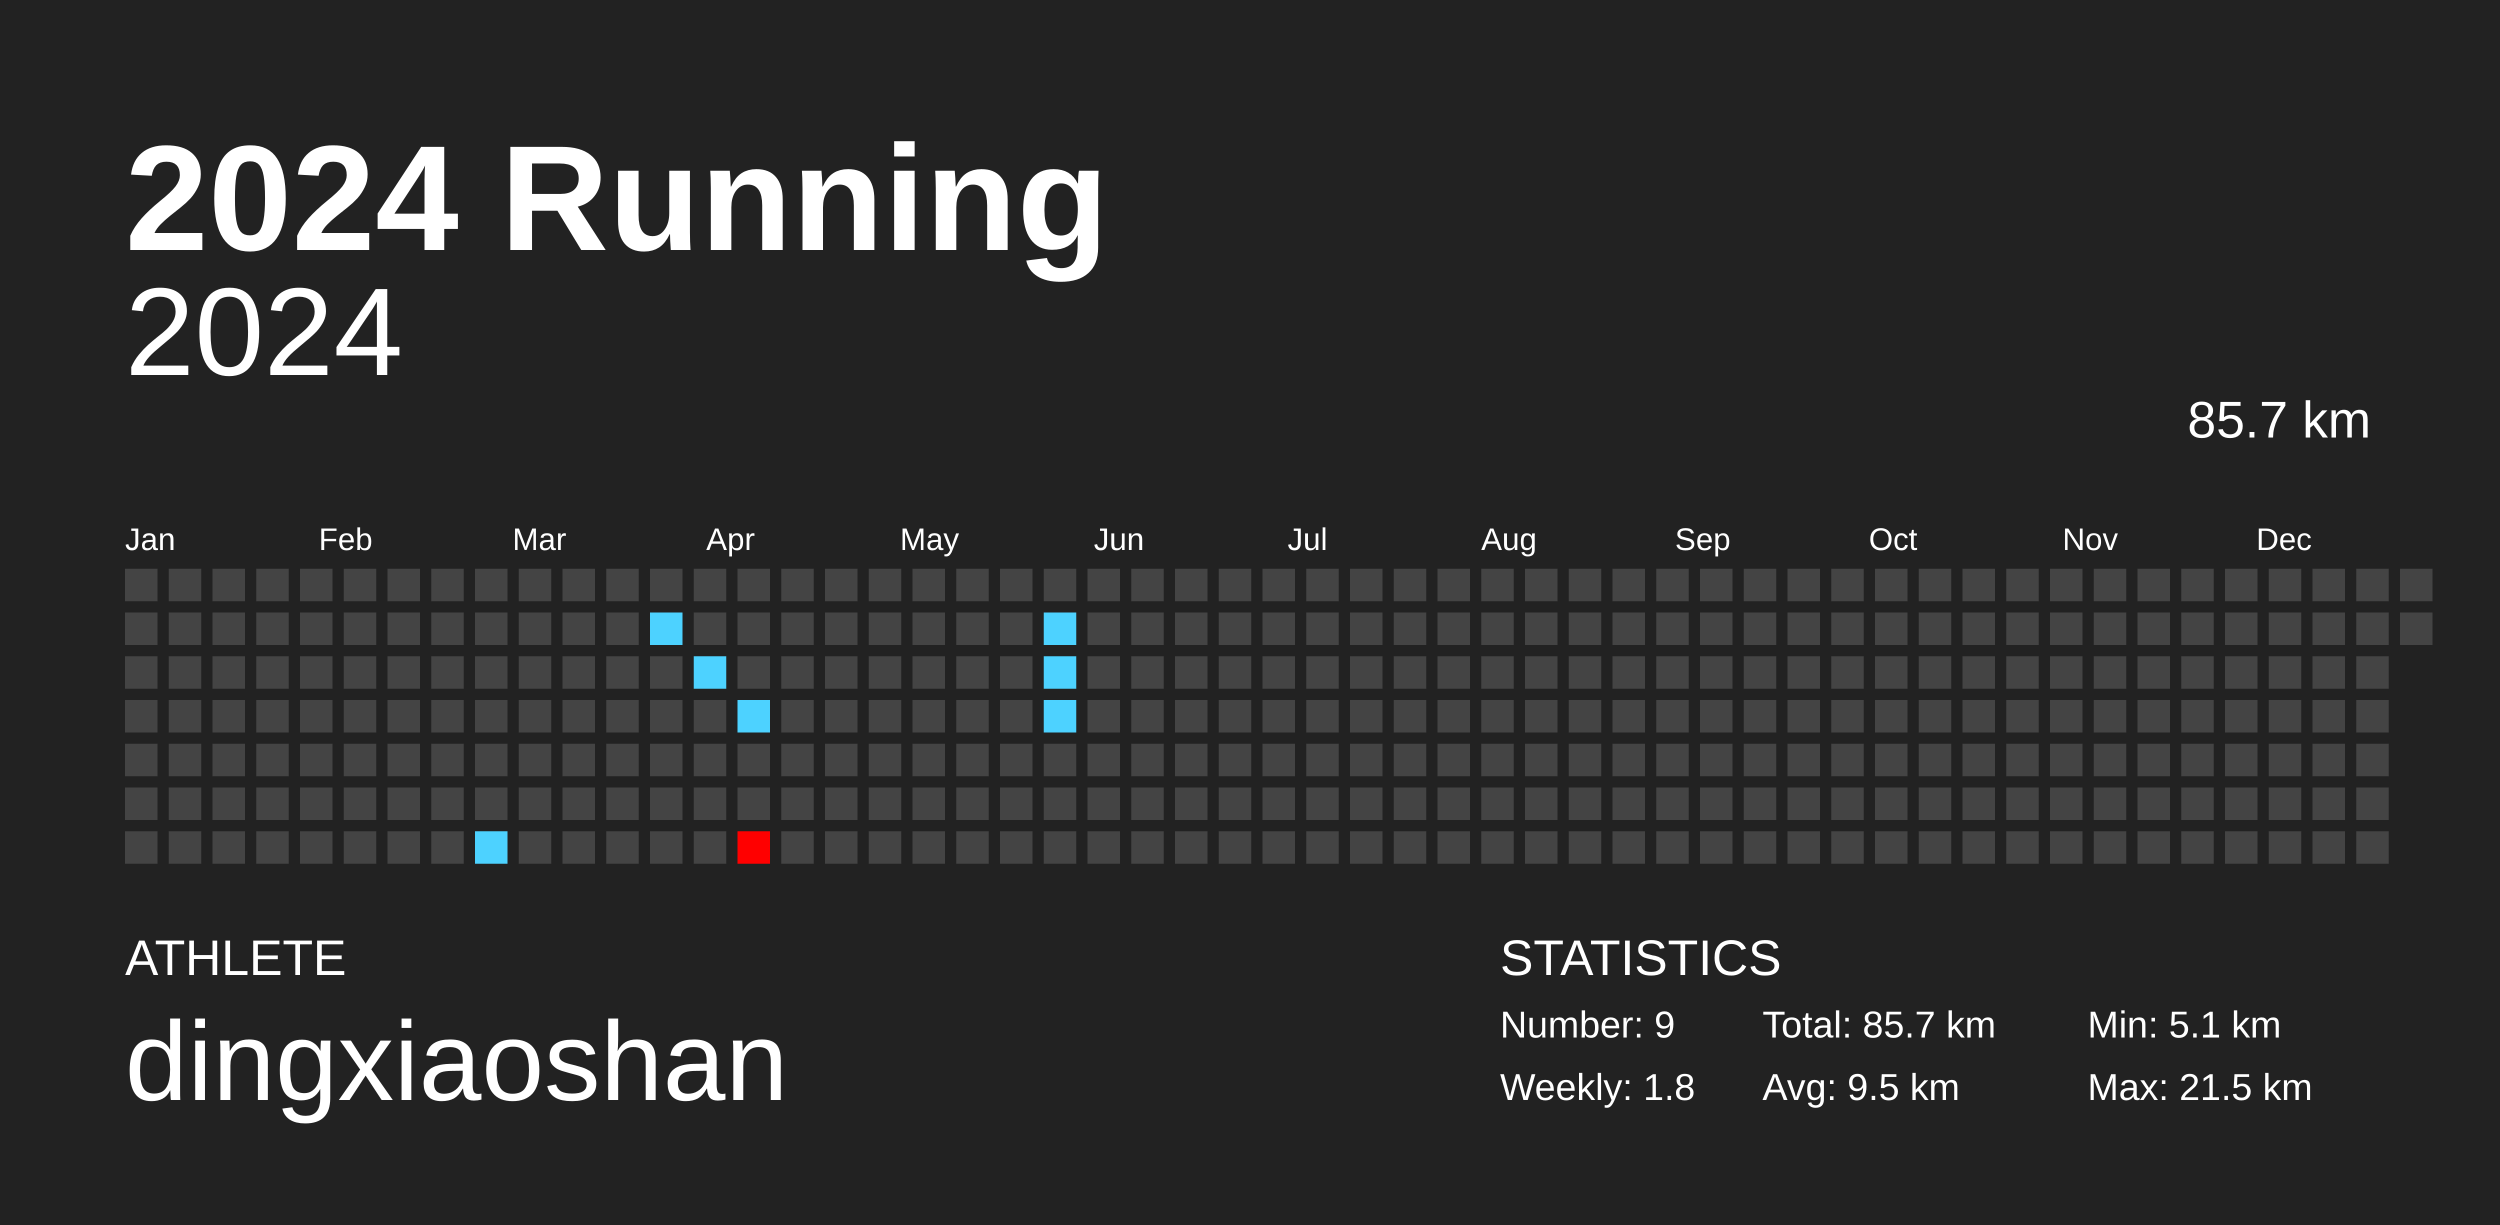
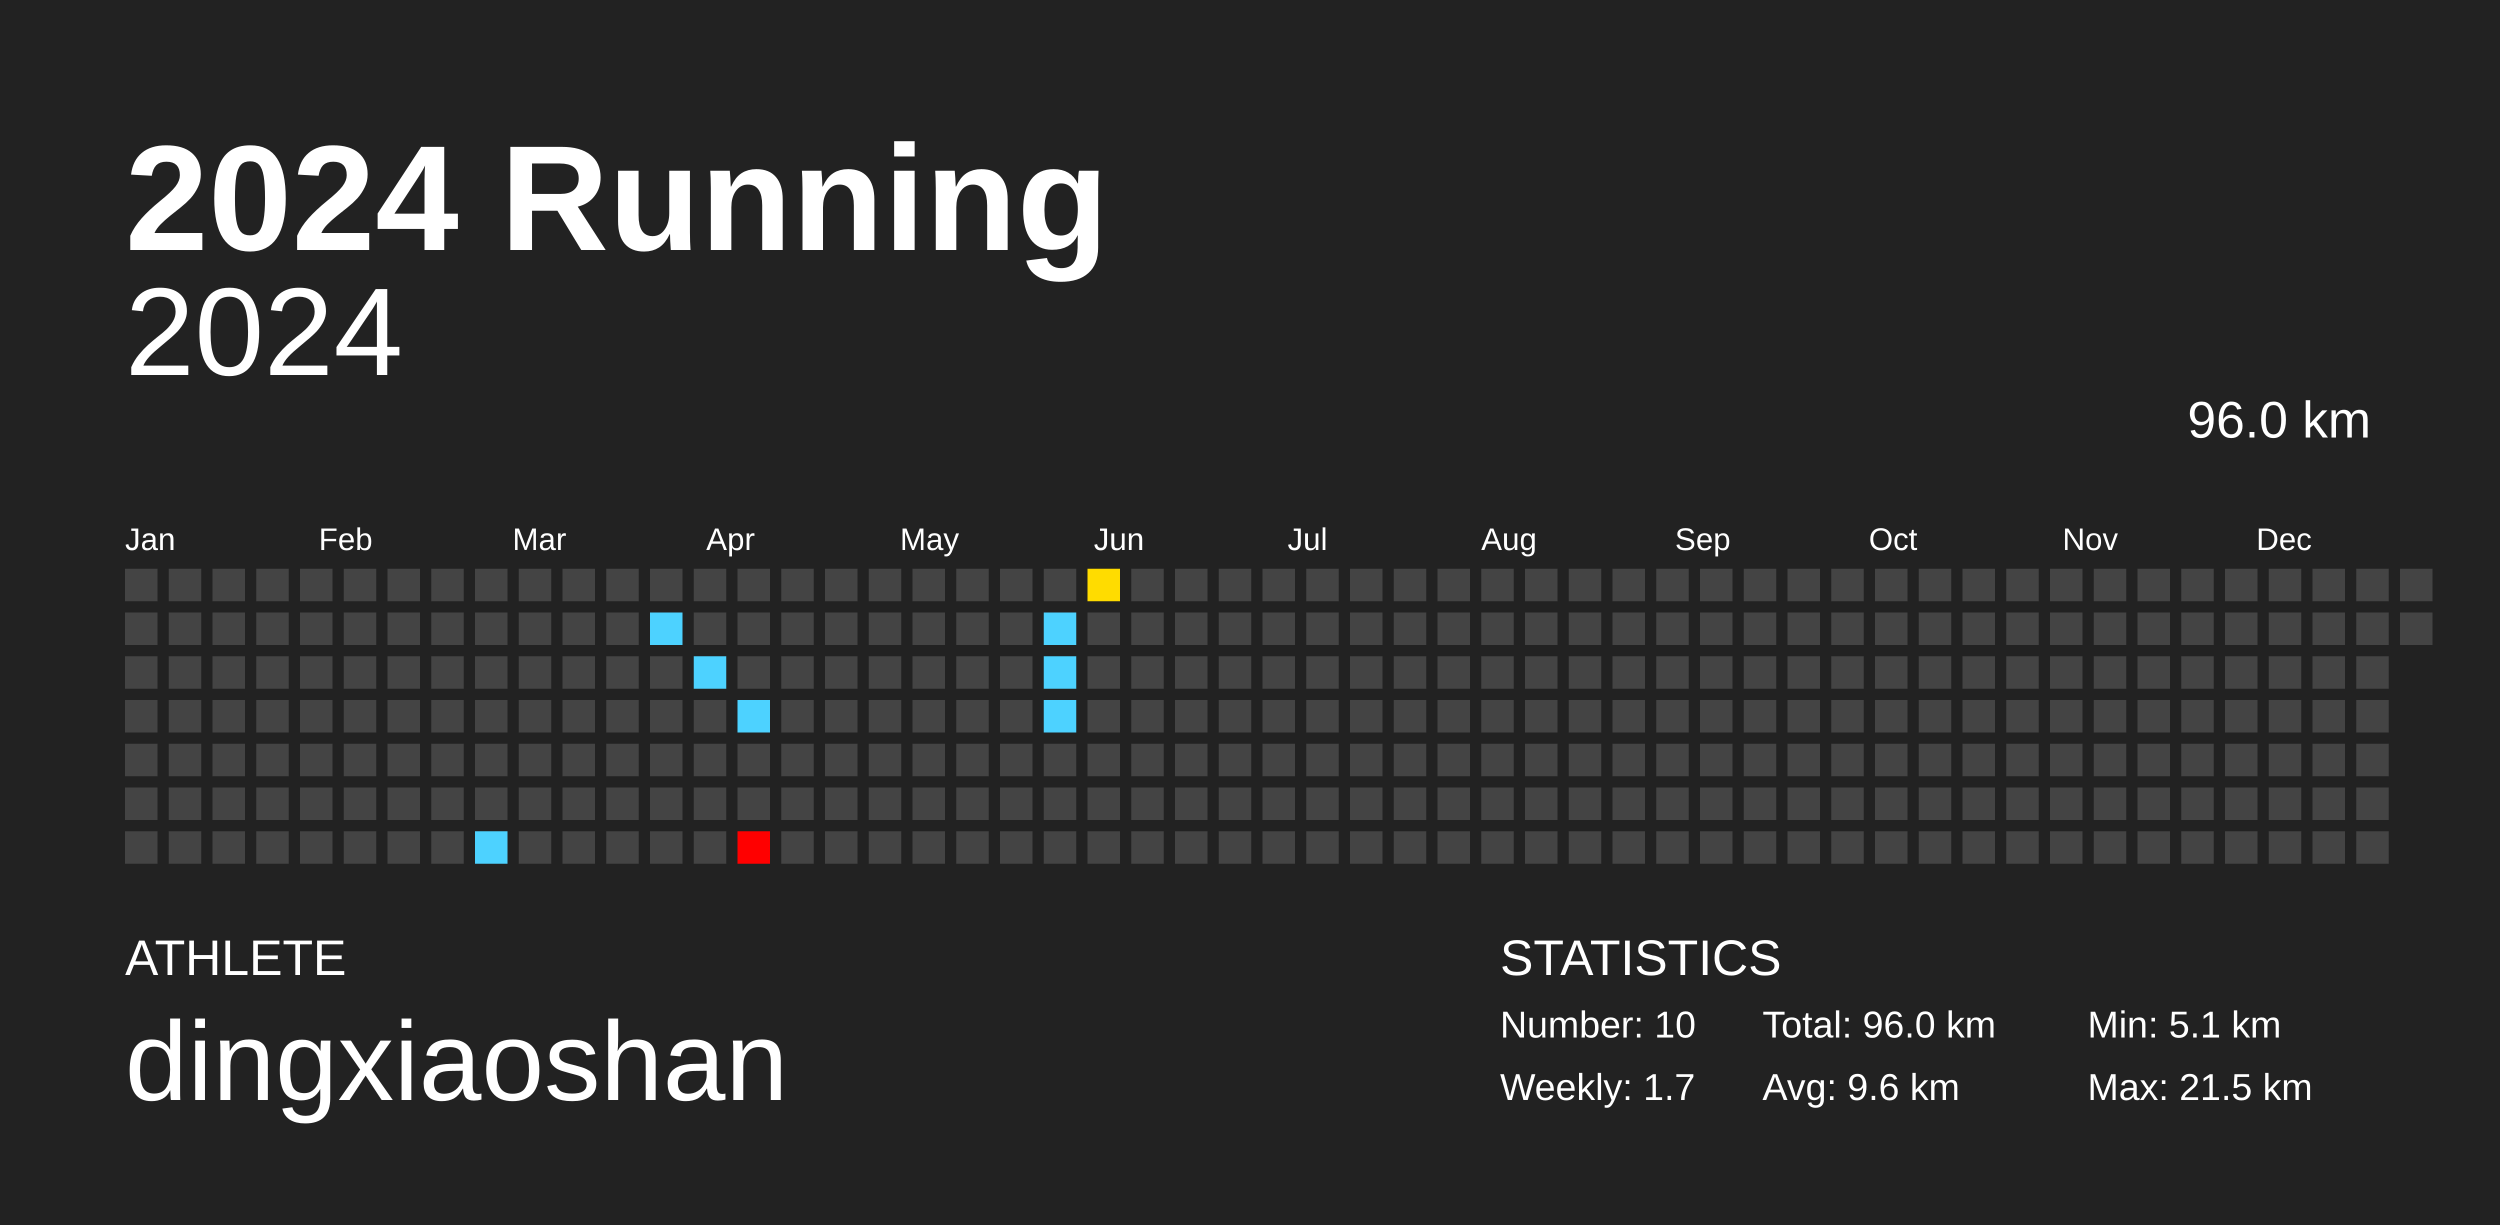
<svg xmlns="http://www.w3.org/2000/svg" baseProfile="full" height="98mm" version="1.1" viewBox="0,0,200,98" width="200mm">
  <defs />
  <rect fill="#222222" height="98" width="200" x="0" y="0" />
  <text fill="#FFFFFF" style="font-size:12px; font-family:Arial; font-weight:bold;" x="10" y="20">2024 Running</text>
  <text fill="#FFFFFF" style="font-size:4px; font-family:Arial" x="10" y="78">ATHLETE</text>
  <text fill="#FFFFFF" style="font-size:9px; font-family:Arial" x="10" y="88">dingxiaoshan</text>
  <text fill="#FFFFFF" style="font-size:4px; font-family:Arial" x="120" y="78">STATISTICS</text>
-   <text fill="#FFFFFF" style="font-size:3px; font-family:Arial" x="120" y="83">Number: 9</text>
-   <text fill="#FFFFFF" style="font-size:3px; font-family:Arial" x="120" y="88">Weekly: 1.8</text>
-   <text fill="#FFFFFF" style="font-size:3px; font-family:Arial" x="141" y="83">Total: 85.7 km</text>
-   <text fill="#FFFFFF" style="font-size:3px; font-family:Arial" x="141" y="88">Avg: 9.5 km</text>
+   <text fill="#FFFFFF" style="font-size:3px; font-family:Arial" x="120" y="83">Number: 10</text>
+   <text fill="#FFFFFF" style="font-size:3px; font-family:Arial" x="120" y="88">Weekly: 1.7</text>
+   <text fill="#FFFFFF" style="font-size:3px; font-family:Arial" x="141" y="83">Total: 96.0 km</text>
+   <text fill="#FFFFFF" style="font-size:3px; font-family:Arial" x="141" y="88">Avg: 9.6 km</text>
  <text fill="#FFFFFF" style="font-size:3px; font-family:Arial" x="167" y="83">Min: 5.1 km</text>
  <text fill="#FFFFFF" style="font-size:3px; font-family:Arial" x="167" y="88">Max: 21.5 km</text>
  <text alignment-baseline="hanging" fill="#FFFFFF" style="font-size:10.0px; font-family:Arial;" x="10" y="30">2024</text>
-   <text alignment-baseline="hanging" fill="#FFFFFF" style="font-size:4.125px; font-family:Arial;" x="175" y="35">85.7 km</text>
+   <text alignment-baseline="hanging" fill="#FFFFFF" style="font-size:4.125px; font-family:Arial;" x="175" y="35">96.0 km</text>
  <text fill="#FFFFFF" style="font-size:2.5px; font-family:Arial" x="10.0" y="44">Jan</text>
  <text fill="#FFFFFF" style="font-size:2.5px; font-family:Arial" x="25.5" y="44">Feb</text>
  <text fill="#FFFFFF" style="font-size:2.5px; font-family:Arial" x="41.0" y="44">Mar</text>
  <text fill="#FFFFFF" style="font-size:2.5px; font-family:Arial" x="56.5" y="44">Apr</text>
  <text fill="#FFFFFF" style="font-size:2.5px; font-family:Arial" x="72.0" y="44">May</text>
  <text fill="#FFFFFF" style="font-size:2.5px; font-family:Arial" x="87.5" y="44">Jun</text>
  <text fill="#FFFFFF" style="font-size:2.5px; font-family:Arial" x="103.0" y="44">Jul</text>
  <text fill="#FFFFFF" style="font-size:2.5px; font-family:Arial" x="118.5" y="44">Aug</text>
  <text fill="#FFFFFF" style="font-size:2.5px; font-family:Arial" x="134.0" y="44">Sep</text>
  <text fill="#FFFFFF" style="font-size:2.5px; font-family:Arial" x="149.5" y="44">Oct</text>
  <text fill="#FFFFFF" style="font-size:2.5px; font-family:Arial" x="165.0" y="44">Nov</text>
  <text fill="#FFFFFF" style="font-size:2.5px; font-family:Arial" x="180.5" y="44">Dec</text>
  <rect fill="#444444" height="2.6" width="2.6" x="10.0" y="45.5" />
  <rect fill="#444444" height="2.6" width="2.6" x="10.0" y="49.0" />
  <rect fill="#444444" height="2.6" width="2.6" x="10.0" y="52.5" />
  <rect fill="#444444" height="2.6" width="2.6" x="10.0" y="56.0" />
  <rect fill="#444444" height="2.6" width="2.6" x="10.0" y="59.5" />
  <rect fill="#444444" height="2.6" width="2.6" x="10.0" y="63.0" />
  <rect fill="#444444" height="2.6" width="2.6" x="10.0" y="66.5" />
  <rect fill="#444444" height="2.6" width="2.6" x="13.5" y="45.5" />
  <rect fill="#444444" height="2.6" width="2.6" x="13.5" y="49.0" />
  <rect fill="#444444" height="2.6" width="2.6" x="13.5" y="52.5" />
  <rect fill="#444444" height="2.6" width="2.6" x="13.5" y="56.0" />
  <rect fill="#444444" height="2.6" width="2.6" x="13.5" y="59.5" />
  <rect fill="#444444" height="2.6" width="2.6" x="13.5" y="63.0" />
  <rect fill="#444444" height="2.6" width="2.6" x="13.5" y="66.5" />
  <rect fill="#444444" height="2.6" width="2.6" x="17.0" y="45.5" />
  <rect fill="#444444" height="2.6" width="2.6" x="17.0" y="49.0" />
  <rect fill="#444444" height="2.6" width="2.6" x="17.0" y="52.5" />
  <rect fill="#444444" height="2.6" width="2.6" x="17.0" y="56.0" />
  <rect fill="#444444" height="2.6" width="2.6" x="17.0" y="59.5" />
  <rect fill="#444444" height="2.6" width="2.6" x="17.0" y="63.0" />
  <rect fill="#444444" height="2.6" width="2.6" x="17.0" y="66.5" />
  <rect fill="#444444" height="2.6" width="2.6" x="20.5" y="45.5" />
  <rect fill="#444444" height="2.6" width="2.6" x="20.5" y="49.0" />
  <rect fill="#444444" height="2.6" width="2.6" x="20.5" y="52.5" />
  <rect fill="#444444" height="2.6" width="2.6" x="20.5" y="56.0" />
  <rect fill="#444444" height="2.6" width="2.6" x="20.5" y="59.5" />
  <rect fill="#444444" height="2.6" width="2.6" x="20.5" y="63.0" />
  <rect fill="#444444" height="2.6" width="2.6" x="20.5" y="66.5" />
  <rect fill="#444444" height="2.6" width="2.6" x="24.0" y="45.5" />
  <rect fill="#444444" height="2.6" width="2.6" x="24.0" y="49.0" />
  <rect fill="#444444" height="2.6" width="2.6" x="24.0" y="52.5" />
  <rect fill="#444444" height="2.6" width="2.6" x="24.0" y="56.0" />
  <rect fill="#444444" height="2.6" width="2.6" x="24.0" y="59.5" />
  <rect fill="#444444" height="2.6" width="2.6" x="24.0" y="63.0" />
  <rect fill="#444444" height="2.6" width="2.6" x="24.0" y="66.5" />
  <rect fill="#444444" height="2.6" width="2.6" x="27.5" y="45.5" />
  <rect fill="#444444" height="2.6" width="2.6" x="27.5" y="49.0" />
  <rect fill="#444444" height="2.6" width="2.6" x="27.5" y="52.5" />
  <rect fill="#444444" height="2.6" width="2.6" x="27.5" y="56.0" />
  <rect fill="#444444" height="2.6" width="2.6" x="27.5" y="59.5" />
  <rect fill="#444444" height="2.6" width="2.6" x="27.5" y="63.0" />
  <rect fill="#444444" height="2.6" width="2.6" x="27.5" y="66.5" />
  <rect fill="#444444" height="2.6" width="2.6" x="31.0" y="45.5" />
  <rect fill="#444444" height="2.6" width="2.6" x="31.0" y="49.0" />
  <rect fill="#444444" height="2.6" width="2.6" x="31.0" y="52.5" />
  <rect fill="#444444" height="2.6" width="2.6" x="31.0" y="56.0" />
  <rect fill="#444444" height="2.6" width="2.6" x="31.0" y="59.5" />
  <rect fill="#444444" height="2.6" width="2.6" x="31.0" y="63.0" />
  <rect fill="#444444" height="2.6" width="2.6" x="31.0" y="66.5" />
  <rect fill="#444444" height="2.6" width="2.6" x="34.5" y="45.5" />
  <rect fill="#444444" height="2.6" width="2.6" x="34.5" y="49.0" />
  <rect fill="#444444" height="2.6" width="2.6" x="34.5" y="52.5" />
  <rect fill="#444444" height="2.6" width="2.6" x="34.5" y="56.0" />
  <rect fill="#444444" height="2.6" width="2.6" x="34.5" y="59.5" />
  <rect fill="#444444" height="2.6" width="2.6" x="34.5" y="63.0" />
  <rect fill="#444444" height="2.6" width="2.6" x="34.5" y="66.5" />
  <rect fill="#444444" height="2.6" width="2.6" x="38.0" y="45.5" />
  <rect fill="#444444" height="2.6" width="2.6" x="38.0" y="49.0" />
  <rect fill="#444444" height="2.6" width="2.6" x="38.0" y="52.5" />
  <rect fill="#444444" height="2.6" width="2.6" x="38.0" y="56.0" />
  <rect fill="#444444" height="2.6" width="2.6" x="38.0" y="59.5" />
  <rect fill="#444444" height="2.6" width="2.6" x="38.0" y="63.0" />
  <rect fill="#4dd2ff" height="2.6" width="2.6" x="38.0" y="66.5" />
  <rect fill="#444444" height="2.6" width="2.6" x="41.5" y="45.5" />
  <rect fill="#444444" height="2.6" width="2.6" x="41.5" y="49.0" />
  <rect fill="#444444" height="2.6" width="2.6" x="41.5" y="52.5" />
  <rect fill="#444444" height="2.6" width="2.6" x="41.5" y="56.0" />
  <rect fill="#444444" height="2.6" width="2.6" x="41.5" y="59.5" />
  <rect fill="#444444" height="2.6" width="2.6" x="41.5" y="63.0" />
  <rect fill="#444444" height="2.6" width="2.6" x="41.5" y="66.5" />
  <rect fill="#444444" height="2.6" width="2.6" x="45.0" y="45.5" />
  <rect fill="#444444" height="2.6" width="2.6" x="45.0" y="49.0" />
  <rect fill="#444444" height="2.6" width="2.6" x="45.0" y="52.5" />
  <rect fill="#444444" height="2.6" width="2.6" x="45.0" y="56.0" />
  <rect fill="#444444" height="2.6" width="2.6" x="45.0" y="59.5" />
  <rect fill="#444444" height="2.6" width="2.6" x="45.0" y="63.0" />
  <rect fill="#444444" height="2.6" width="2.6" x="45.0" y="66.5" />
  <rect fill="#444444" height="2.6" width="2.6" x="48.5" y="45.5" />
  <rect fill="#444444" height="2.6" width="2.6" x="48.5" y="49.0" />
  <rect fill="#444444" height="2.6" width="2.6" x="48.5" y="52.5" />
  <rect fill="#444444" height="2.6" width="2.6" x="48.5" y="56.0" />
  <rect fill="#444444" height="2.6" width="2.6" x="48.5" y="59.5" />
  <rect fill="#444444" height="2.6" width="2.6" x="48.5" y="63.0" />
  <rect fill="#444444" height="2.6" width="2.6" x="48.5" y="66.5" />
  <rect fill="#444444" height="2.6" width="2.6" x="52.0" y="45.5" />
  <rect fill="#4dd2ff" height="2.6" width="2.6" x="52.0" y="49.0" />
  <rect fill="#444444" height="2.6" width="2.6" x="52.0" y="52.5" />
  <rect fill="#444444" height="2.6" width="2.6" x="52.0" y="56.0" />
  <rect fill="#444444" height="2.6" width="2.6" x="52.0" y="59.5" />
  <rect fill="#444444" height="2.6" width="2.6" x="52.0" y="63.0" />
  <rect fill="#444444" height="2.6" width="2.6" x="52.0" y="66.5" />
  <rect fill="#444444" height="2.6" width="2.6" x="55.5" y="45.5" />
  <rect fill="#444444" height="2.6" width="2.6" x="55.5" y="49.0" />
  <rect fill="#4dd2ff" height="2.6" width="2.6" x="55.5" y="52.5" />
  <rect fill="#444444" height="2.6" width="2.6" x="55.5" y="56.0" />
  <rect fill="#444444" height="2.6" width="2.6" x="55.5" y="59.5" />
  <rect fill="#444444" height="2.6" width="2.6" x="55.5" y="63.0" />
  <rect fill="#444444" height="2.6" width="2.6" x="55.5" y="66.5" />
  <rect fill="#444444" height="2.6" width="2.6" x="59.0" y="45.5" />
  <rect fill="#444444" height="2.6" width="2.6" x="59.0" y="49.0" />
  <rect fill="#444444" height="2.6" width="2.6" x="59.0" y="52.5" />
  <rect fill="#4dd2ff" height="2.6" width="2.6" x="59.0" y="56.0" />
  <rect fill="#444444" height="2.6" width="2.6" x="59.0" y="59.5" />
  <rect fill="#444444" height="2.6" width="2.6" x="59.0" y="63.0" />
  <rect fill="red" height="2.6" width="2.6" x="59.0" y="66.5" />
  <rect fill="#444444" height="2.6" width="2.6" x="62.5" y="45.5" />
  <rect fill="#444444" height="2.6" width="2.6" x="62.5" y="49.0" />
  <rect fill="#444444" height="2.6" width="2.6" x="62.5" y="52.5" />
  <rect fill="#444444" height="2.6" width="2.6" x="62.5" y="56.0" />
  <rect fill="#444444" height="2.6" width="2.6" x="62.5" y="59.5" />
  <rect fill="#444444" height="2.6" width="2.6" x="62.5" y="63.0" />
  <rect fill="#444444" height="2.6" width="2.6" x="62.5" y="66.5" />
  <rect fill="#444444" height="2.6" width="2.6" x="66.0" y="45.5" />
  <rect fill="#444444" height="2.6" width="2.6" x="66.0" y="49.0" />
  <rect fill="#444444" height="2.6" width="2.6" x="66.0" y="52.5" />
  <rect fill="#444444" height="2.6" width="2.6" x="66.0" y="56.0" />
  <rect fill="#444444" height="2.6" width="2.6" x="66.0" y="59.5" />
  <rect fill="#444444" height="2.6" width="2.6" x="66.0" y="63.0" />
  <rect fill="#444444" height="2.6" width="2.6" x="66.0" y="66.5" />
  <rect fill="#444444" height="2.6" width="2.6" x="69.5" y="45.5" />
  <rect fill="#444444" height="2.6" width="2.6" x="69.5" y="49.0" />
  <rect fill="#444444" height="2.6" width="2.6" x="69.5" y="52.5" />
  <rect fill="#444444" height="2.6" width="2.6" x="69.5" y="56.0" />
  <rect fill="#444444" height="2.6" width="2.6" x="69.5" y="59.5" />
  <rect fill="#444444" height="2.6" width="2.6" x="69.5" y="63.0" />
  <rect fill="#444444" height="2.6" width="2.6" x="69.5" y="66.5" />
  <rect fill="#444444" height="2.6" width="2.6" x="73.0" y="45.5" />
  <rect fill="#444444" height="2.6" width="2.6" x="73.0" y="49.0" />
  <rect fill="#444444" height="2.6" width="2.6" x="73.0" y="52.5" />
  <rect fill="#444444" height="2.6" width="2.6" x="73.0" y="56.0" />
  <rect fill="#444444" height="2.6" width="2.6" x="73.0" y="59.5" />
  <rect fill="#444444" height="2.6" width="2.6" x="73.0" y="63.0" />
  <rect fill="#444444" height="2.6" width="2.6" x="73.0" y="66.5" />
  <rect fill="#444444" height="2.6" width="2.6" x="76.5" y="45.5" />
  <rect fill="#444444" height="2.6" width="2.6" x="76.5" y="49.0" />
  <rect fill="#444444" height="2.6" width="2.6" x="76.5" y="52.5" />
  <rect fill="#444444" height="2.6" width="2.6" x="76.5" y="56.0" />
  <rect fill="#444444" height="2.6" width="2.6" x="76.5" y="59.5" />
  <rect fill="#444444" height="2.6" width="2.6" x="76.5" y="63.0" />
  <rect fill="#444444" height="2.6" width="2.6" x="76.5" y="66.5" />
  <rect fill="#444444" height="2.6" width="2.6" x="80.0" y="45.5" />
  <rect fill="#444444" height="2.6" width="2.6" x="80.0" y="49.0" />
  <rect fill="#444444" height="2.6" width="2.6" x="80.0" y="52.5" />
  <rect fill="#444444" height="2.6" width="2.6" x="80.0" y="56.0" />
  <rect fill="#444444" height="2.6" width="2.6" x="80.0" y="59.5" />
  <rect fill="#444444" height="2.6" width="2.6" x="80.0" y="63.0" />
  <rect fill="#444444" height="2.6" width="2.6" x="80.0" y="66.5" />
  <rect fill="#444444" height="2.6" width="2.6" x="83.5" y="45.5" />
  <rect fill="#4dd2ff" height="2.6" width="2.6" x="83.5" y="49.0" />
  <rect fill="#4dd2ff" height="2.6" width="2.6" x="83.5" y="52.5" />
  <rect fill="#4dd2ff" height="2.6" width="2.6" x="83.5" y="56.0" />
  <rect fill="#444444" height="2.6" width="2.6" x="83.5" y="59.5" />
  <rect fill="#444444" height="2.6" width="2.6" x="83.5" y="63.0" />
  <rect fill="#444444" height="2.6" width="2.6" x="83.5" y="66.5" />
-   <rect fill="#444444" height="2.6" width="2.6" x="87.0" y="45.5" />
+   <rect fill="#ffdc00" height="2.6" width="2.6" x="87.0" y="45.5" />
  <rect fill="#444444" height="2.6" width="2.6" x="87.0" y="49.0" />
  <rect fill="#444444" height="2.6" width="2.6" x="87.0" y="52.5" />
  <rect fill="#444444" height="2.6" width="2.6" x="87.0" y="56.0" />
  <rect fill="#444444" height="2.6" width="2.6" x="87.0" y="59.5" />
  <rect fill="#444444" height="2.6" width="2.6" x="87.0" y="63.0" />
  <rect fill="#444444" height="2.6" width="2.6" x="87.0" y="66.5" />
  <rect fill="#444444" height="2.6" width="2.6" x="90.5" y="45.5" />
  <rect fill="#444444" height="2.6" width="2.6" x="90.5" y="49.0" />
  <rect fill="#444444" height="2.6" width="2.6" x="90.5" y="52.5" />
  <rect fill="#444444" height="2.6" width="2.6" x="90.5" y="56.0" />
  <rect fill="#444444" height="2.6" width="2.6" x="90.5" y="59.5" />
  <rect fill="#444444" height="2.6" width="2.6" x="90.5" y="63.0" />
  <rect fill="#444444" height="2.6" width="2.6" x="90.5" y="66.5" />
  <rect fill="#444444" height="2.6" width="2.6" x="94.0" y="45.5" />
  <rect fill="#444444" height="2.6" width="2.6" x="94.0" y="49.0" />
  <rect fill="#444444" height="2.6" width="2.6" x="94.0" y="52.5" />
  <rect fill="#444444" height="2.6" width="2.6" x="94.0" y="56.0" />
  <rect fill="#444444" height="2.6" width="2.6" x="94.0" y="59.5" />
  <rect fill="#444444" height="2.6" width="2.6" x="94.0" y="63.0" />
  <rect fill="#444444" height="2.6" width="2.6" x="94.0" y="66.5" />
  <rect fill="#444444" height="2.6" width="2.6" x="97.5" y="45.5" />
  <rect fill="#444444" height="2.6" width="2.6" x="97.5" y="49.0" />
  <rect fill="#444444" height="2.6" width="2.6" x="97.5" y="52.5" />
  <rect fill="#444444" height="2.6" width="2.6" x="97.5" y="56.0" />
  <rect fill="#444444" height="2.6" width="2.6" x="97.5" y="59.5" />
  <rect fill="#444444" height="2.6" width="2.6" x="97.5" y="63.0" />
  <rect fill="#444444" height="2.6" width="2.6" x="97.5" y="66.5" />
  <rect fill="#444444" height="2.6" width="2.6" x="101.0" y="45.5" />
  <rect fill="#444444" height="2.6" width="2.6" x="101.0" y="49.0" />
  <rect fill="#444444" height="2.6" width="2.6" x="101.0" y="52.5" />
  <rect fill="#444444" height="2.6" width="2.6" x="101.0" y="56.0" />
  <rect fill="#444444" height="2.6" width="2.6" x="101.0" y="59.5" />
  <rect fill="#444444" height="2.6" width="2.6" x="101.0" y="63.0" />
  <rect fill="#444444" height="2.6" width="2.6" x="101.0" y="66.5" />
  <rect fill="#444444" height="2.6" width="2.6" x="104.5" y="45.5" />
  <rect fill="#444444" height="2.6" width="2.6" x="104.5" y="49.0" />
  <rect fill="#444444" height="2.6" width="2.6" x="104.5" y="52.5" />
  <rect fill="#444444" height="2.6" width="2.6" x="104.5" y="56.0" />
  <rect fill="#444444" height="2.6" width="2.6" x="104.5" y="59.5" />
  <rect fill="#444444" height="2.6" width="2.6" x="104.5" y="63.0" />
  <rect fill="#444444" height="2.6" width="2.6" x="104.5" y="66.5" />
  <rect fill="#444444" height="2.6" width="2.6" x="108.0" y="45.5" />
  <rect fill="#444444" height="2.6" width="2.6" x="108.0" y="49.0" />
  <rect fill="#444444" height="2.6" width="2.6" x="108.0" y="52.5" />
  <rect fill="#444444" height="2.6" width="2.6" x="108.0" y="56.0" />
  <rect fill="#444444" height="2.6" width="2.6" x="108.0" y="59.5" />
  <rect fill="#444444" height="2.6" width="2.6" x="108.0" y="63.0" />
  <rect fill="#444444" height="2.6" width="2.6" x="108.0" y="66.5" />
  <rect fill="#444444" height="2.6" width="2.6" x="111.5" y="45.5" />
  <rect fill="#444444" height="2.6" width="2.6" x="111.5" y="49.0" />
  <rect fill="#444444" height="2.6" width="2.6" x="111.5" y="52.5" />
  <rect fill="#444444" height="2.6" width="2.6" x="111.5" y="56.0" />
  <rect fill="#444444" height="2.6" width="2.6" x="111.5" y="59.5" />
  <rect fill="#444444" height="2.6" width="2.6" x="111.5" y="63.0" />
  <rect fill="#444444" height="2.6" width="2.6" x="111.5" y="66.5" />
  <rect fill="#444444" height="2.6" width="2.6" x="115.0" y="45.5" />
  <rect fill="#444444" height="2.6" width="2.6" x="115.0" y="49.0" />
  <rect fill="#444444" height="2.6" width="2.6" x="115.0" y="52.5" />
  <rect fill="#444444" height="2.6" width="2.6" x="115.0" y="56.0" />
  <rect fill="#444444" height="2.6" width="2.6" x="115.0" y="59.5" />
  <rect fill="#444444" height="2.6" width="2.6" x="115.0" y="63.0" />
  <rect fill="#444444" height="2.6" width="2.6" x="115.0" y="66.5" />
  <rect fill="#444444" height="2.6" width="2.6" x="118.5" y="45.5" />
  <rect fill="#444444" height="2.6" width="2.6" x="118.5" y="49.0" />
  <rect fill="#444444" height="2.6" width="2.6" x="118.5" y="52.5" />
  <rect fill="#444444" height="2.6" width="2.6" x="118.5" y="56.0" />
  <rect fill="#444444" height="2.6" width="2.6" x="118.5" y="59.5" />
  <rect fill="#444444" height="2.6" width="2.6" x="118.5" y="63.0" />
  <rect fill="#444444" height="2.6" width="2.6" x="118.5" y="66.5" />
  <rect fill="#444444" height="2.6" width="2.6" x="122.0" y="45.5" />
  <rect fill="#444444" height="2.6" width="2.6" x="122.0" y="49.0" />
  <rect fill="#444444" height="2.6" width="2.6" x="122.0" y="52.5" />
  <rect fill="#444444" height="2.6" width="2.6" x="122.0" y="56.0" />
  <rect fill="#444444" height="2.6" width="2.6" x="122.0" y="59.5" />
  <rect fill="#444444" height="2.6" width="2.6" x="122.0" y="63.0" />
  <rect fill="#444444" height="2.6" width="2.6" x="122.0" y="66.5" />
  <rect fill="#444444" height="2.6" width="2.6" x="125.5" y="45.5" />
  <rect fill="#444444" height="2.6" width="2.6" x="125.5" y="49.0" />
  <rect fill="#444444" height="2.6" width="2.6" x="125.5" y="52.5" />
  <rect fill="#444444" height="2.6" width="2.6" x="125.5" y="56.0" />
  <rect fill="#444444" height="2.6" width="2.6" x="125.5" y="59.5" />
  <rect fill="#444444" height="2.6" width="2.6" x="125.5" y="63.0" />
  <rect fill="#444444" height="2.6" width="2.6" x="125.5" y="66.5" />
  <rect fill="#444444" height="2.6" width="2.6" x="129.0" y="45.5" />
  <rect fill="#444444" height="2.6" width="2.6" x="129.0" y="49.0" />
  <rect fill="#444444" height="2.6" width="2.6" x="129.0" y="52.5" />
  <rect fill="#444444" height="2.6" width="2.6" x="129.0" y="56.0" />
  <rect fill="#444444" height="2.6" width="2.6" x="129.0" y="59.5" />
  <rect fill="#444444" height="2.6" width="2.6" x="129.0" y="63.0" />
  <rect fill="#444444" height="2.6" width="2.6" x="129.0" y="66.5" />
  <rect fill="#444444" height="2.6" width="2.6" x="132.5" y="45.5" />
  <rect fill="#444444" height="2.6" width="2.6" x="132.5" y="49.0" />
  <rect fill="#444444" height="2.6" width="2.6" x="132.5" y="52.5" />
  <rect fill="#444444" height="2.6" width="2.6" x="132.5" y="56.0" />
  <rect fill="#444444" height="2.6" width="2.6" x="132.5" y="59.5" />
  <rect fill="#444444" height="2.6" width="2.6" x="132.5" y="63.0" />
  <rect fill="#444444" height="2.6" width="2.6" x="132.5" y="66.5" />
  <rect fill="#444444" height="2.6" width="2.6" x="136.0" y="45.5" />
  <rect fill="#444444" height="2.6" width="2.6" x="136.0" y="49.0" />
  <rect fill="#444444" height="2.6" width="2.6" x="136.0" y="52.5" />
  <rect fill="#444444" height="2.6" width="2.6" x="136.0" y="56.0" />
  <rect fill="#444444" height="2.6" width="2.6" x="136.0" y="59.5" />
  <rect fill="#444444" height="2.6" width="2.6" x="136.0" y="63.0" />
  <rect fill="#444444" height="2.6" width="2.6" x="136.0" y="66.5" />
  <rect fill="#444444" height="2.6" width="2.6" x="139.5" y="45.5" />
  <rect fill="#444444" height="2.6" width="2.6" x="139.5" y="49.0" />
  <rect fill="#444444" height="2.6" width="2.6" x="139.5" y="52.5" />
  <rect fill="#444444" height="2.6" width="2.6" x="139.5" y="56.0" />
  <rect fill="#444444" height="2.6" width="2.6" x="139.5" y="59.5" />
  <rect fill="#444444" height="2.6" width="2.6" x="139.5" y="63.0" />
  <rect fill="#444444" height="2.6" width="2.6" x="139.5" y="66.5" />
  <rect fill="#444444" height="2.6" width="2.6" x="143.0" y="45.5" />
  <rect fill="#444444" height="2.6" width="2.6" x="143.0" y="49.0" />
  <rect fill="#444444" height="2.6" width="2.6" x="143.0" y="52.5" />
  <rect fill="#444444" height="2.6" width="2.6" x="143.0" y="56.0" />
  <rect fill="#444444" height="2.6" width="2.6" x="143.0" y="59.5" />
  <rect fill="#444444" height="2.6" width="2.6" x="143.0" y="63.0" />
  <rect fill="#444444" height="2.6" width="2.6" x="143.0" y="66.5" />
  <rect fill="#444444" height="2.6" width="2.6" x="146.5" y="45.5" />
  <rect fill="#444444" height="2.6" width="2.6" x="146.5" y="49.0" />
  <rect fill="#444444" height="2.6" width="2.6" x="146.5" y="52.5" />
  <rect fill="#444444" height="2.6" width="2.6" x="146.5" y="56.0" />
  <rect fill="#444444" height="2.6" width="2.6" x="146.5" y="59.5" />
  <rect fill="#444444" height="2.6" width="2.6" x="146.5" y="63.0" />
  <rect fill="#444444" height="2.6" width="2.6" x="146.5" y="66.5" />
  <rect fill="#444444" height="2.6" width="2.6" x="150.0" y="45.5" />
  <rect fill="#444444" height="2.6" width="2.6" x="150.0" y="49.0" />
  <rect fill="#444444" height="2.6" width="2.6" x="150.0" y="52.5" />
  <rect fill="#444444" height="2.6" width="2.6" x="150.0" y="56.0" />
  <rect fill="#444444" height="2.6" width="2.6" x="150.0" y="59.5" />
  <rect fill="#444444" height="2.6" width="2.6" x="150.0" y="63.0" />
  <rect fill="#444444" height="2.6" width="2.6" x="150.0" y="66.5" />
  <rect fill="#444444" height="2.6" width="2.6" x="153.5" y="45.5" />
  <rect fill="#444444" height="2.6" width="2.6" x="153.5" y="49.0" />
  <rect fill="#444444" height="2.6" width="2.6" x="153.5" y="52.5" />
  <rect fill="#444444" height="2.6" width="2.6" x="153.5" y="56.0" />
  <rect fill="#444444" height="2.6" width="2.6" x="153.5" y="59.5" />
  <rect fill="#444444" height="2.6" width="2.6" x="153.5" y="63.0" />
  <rect fill="#444444" height="2.6" width="2.6" x="153.5" y="66.5" />
  <rect fill="#444444" height="2.6" width="2.6" x="157.0" y="45.5" />
  <rect fill="#444444" height="2.6" width="2.6" x="157.0" y="49.0" />
  <rect fill="#444444" height="2.6" width="2.6" x="157.0" y="52.5" />
  <rect fill="#444444" height="2.6" width="2.6" x="157.0" y="56.0" />
  <rect fill="#444444" height="2.6" width="2.6" x="157.0" y="59.5" />
  <rect fill="#444444" height="2.6" width="2.6" x="157.0" y="63.0" />
  <rect fill="#444444" height="2.6" width="2.6" x="157.0" y="66.5" />
  <rect fill="#444444" height="2.6" width="2.6" x="160.5" y="45.5" />
  <rect fill="#444444" height="2.6" width="2.6" x="160.5" y="49.0" />
  <rect fill="#444444" height="2.6" width="2.6" x="160.5" y="52.5" />
  <rect fill="#444444" height="2.6" width="2.6" x="160.5" y="56.0" />
  <rect fill="#444444" height="2.6" width="2.6" x="160.5" y="59.5" />
  <rect fill="#444444" height="2.6" width="2.6" x="160.5" y="63.0" />
  <rect fill="#444444" height="2.6" width="2.6" x="160.5" y="66.5" />
  <rect fill="#444444" height="2.6" width="2.6" x="164.0" y="45.5" />
  <rect fill="#444444" height="2.6" width="2.6" x="164.0" y="49.0" />
  <rect fill="#444444" height="2.6" width="2.6" x="164.0" y="52.5" />
  <rect fill="#444444" height="2.6" width="2.6" x="164.0" y="56.0" />
  <rect fill="#444444" height="2.6" width="2.6" x="164.0" y="59.5" />
  <rect fill="#444444" height="2.6" width="2.6" x="164.0" y="63.0" />
  <rect fill="#444444" height="2.6" width="2.6" x="164.0" y="66.5" />
  <rect fill="#444444" height="2.6" width="2.6" x="167.5" y="45.5" />
  <rect fill="#444444" height="2.6" width="2.6" x="167.5" y="49.0" />
  <rect fill="#444444" height="2.6" width="2.6" x="167.5" y="52.5" />
  <rect fill="#444444" height="2.6" width="2.6" x="167.5" y="56.0" />
  <rect fill="#444444" height="2.6" width="2.6" x="167.5" y="59.5" />
  <rect fill="#444444" height="2.6" width="2.6" x="167.5" y="63.0" />
  <rect fill="#444444" height="2.6" width="2.6" x="167.5" y="66.5" />
  <rect fill="#444444" height="2.6" width="2.6" x="171.0" y="45.5" />
  <rect fill="#444444" height="2.6" width="2.6" x="171.0" y="49.0" />
  <rect fill="#444444" height="2.6" width="2.6" x="171.0" y="52.5" />
  <rect fill="#444444" height="2.6" width="2.6" x="171.0" y="56.0" />
  <rect fill="#444444" height="2.6" width="2.6" x="171.0" y="59.5" />
  <rect fill="#444444" height="2.6" width="2.6" x="171.0" y="63.0" />
  <rect fill="#444444" height="2.6" width="2.6" x="171.0" y="66.5" />
  <rect fill="#444444" height="2.6" width="2.6" x="174.5" y="45.5" />
  <rect fill="#444444" height="2.6" width="2.6" x="174.5" y="49.0" />
  <rect fill="#444444" height="2.6" width="2.6" x="174.5" y="52.5" />
  <rect fill="#444444" height="2.6" width="2.6" x="174.5" y="56.0" />
  <rect fill="#444444" height="2.6" width="2.6" x="174.5" y="59.5" />
  <rect fill="#444444" height="2.6" width="2.6" x="174.5" y="63.0" />
  <rect fill="#444444" height="2.6" width="2.6" x="174.5" y="66.5" />
  <rect fill="#444444" height="2.6" width="2.6" x="178.0" y="45.5" />
  <rect fill="#444444" height="2.6" width="2.6" x="178.0" y="49.0" />
  <rect fill="#444444" height="2.6" width="2.6" x="178.0" y="52.5" />
  <rect fill="#444444" height="2.6" width="2.6" x="178.0" y="56.0" />
  <rect fill="#444444" height="2.6" width="2.6" x="178.0" y="59.5" />
  <rect fill="#444444" height="2.6" width="2.6" x="178.0" y="63.0" />
  <rect fill="#444444" height="2.6" width="2.6" x="178.0" y="66.5" />
  <rect fill="#444444" height="2.6" width="2.6" x="181.5" y="45.5" />
  <rect fill="#444444" height="2.6" width="2.6" x="181.5" y="49.0" />
  <rect fill="#444444" height="2.6" width="2.6" x="181.5" y="52.5" />
  <rect fill="#444444" height="2.6" width="2.6" x="181.5" y="56.0" />
  <rect fill="#444444" height="2.6" width="2.6" x="181.5" y="59.5" />
  <rect fill="#444444" height="2.6" width="2.6" x="181.5" y="63.0" />
  <rect fill="#444444" height="2.6" width="2.6" x="181.5" y="66.5" />
  <rect fill="#444444" height="2.6" width="2.6" x="185.0" y="45.5" />
  <rect fill="#444444" height="2.6" width="2.6" x="185.0" y="49.0" />
  <rect fill="#444444" height="2.6" width="2.6" x="185.0" y="52.5" />
  <rect fill="#444444" height="2.6" width="2.6" x="185.0" y="56.0" />
  <rect fill="#444444" height="2.6" width="2.6" x="185.0" y="59.5" />
  <rect fill="#444444" height="2.6" width="2.6" x="185.0" y="63.0" />
  <rect fill="#444444" height="2.6" width="2.6" x="185.0" y="66.5" />
  <rect fill="#444444" height="2.6" width="2.6" x="188.5" y="45.5" />
  <rect fill="#444444" height="2.6" width="2.6" x="188.5" y="49.0" />
  <rect fill="#444444" height="2.6" width="2.6" x="188.5" y="52.5" />
  <rect fill="#444444" height="2.6" width="2.6" x="188.5" y="56.0" />
  <rect fill="#444444" height="2.6" width="2.6" x="188.5" y="59.5" />
  <rect fill="#444444" height="2.6" width="2.6" x="188.5" y="63.0" />
  <rect fill="#444444" height="2.6" width="2.6" x="188.5" y="66.5" />
  <rect fill="#444444" height="2.6" width="2.6" x="192.0" y="45.5" />
  <rect fill="#444444" height="2.6" width="2.6" x="192.0" y="49.0" />
</svg>
